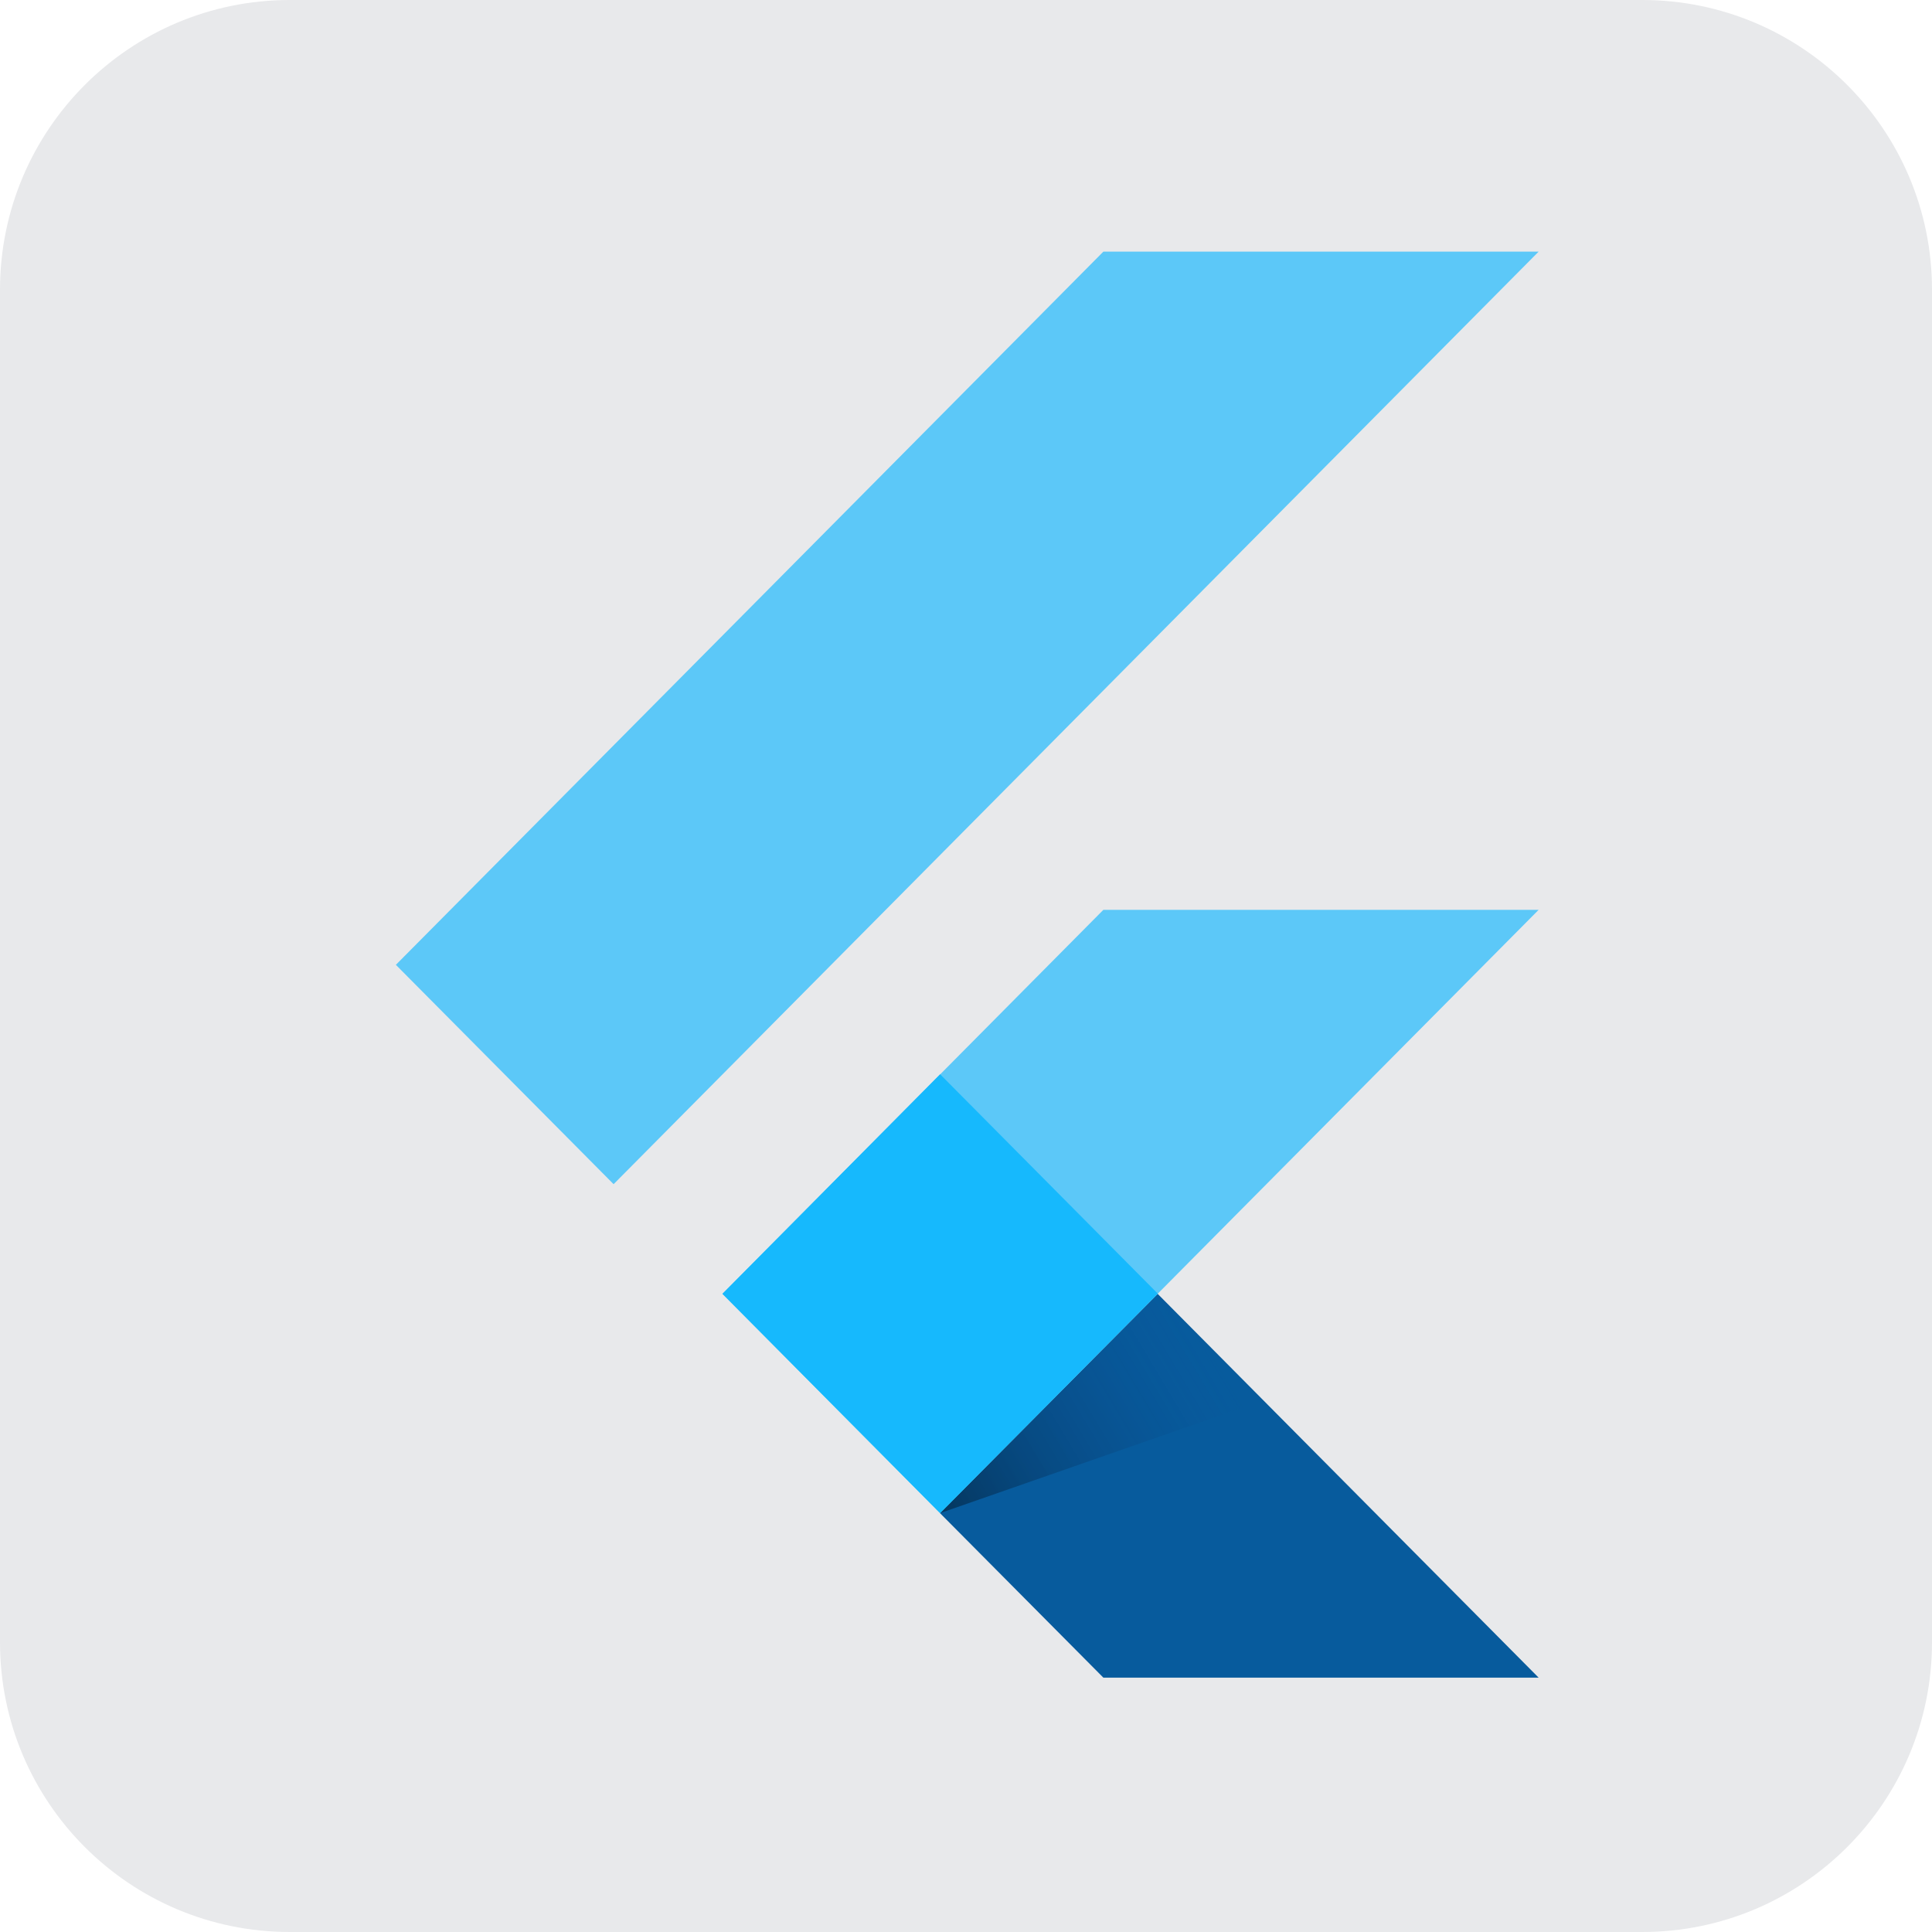
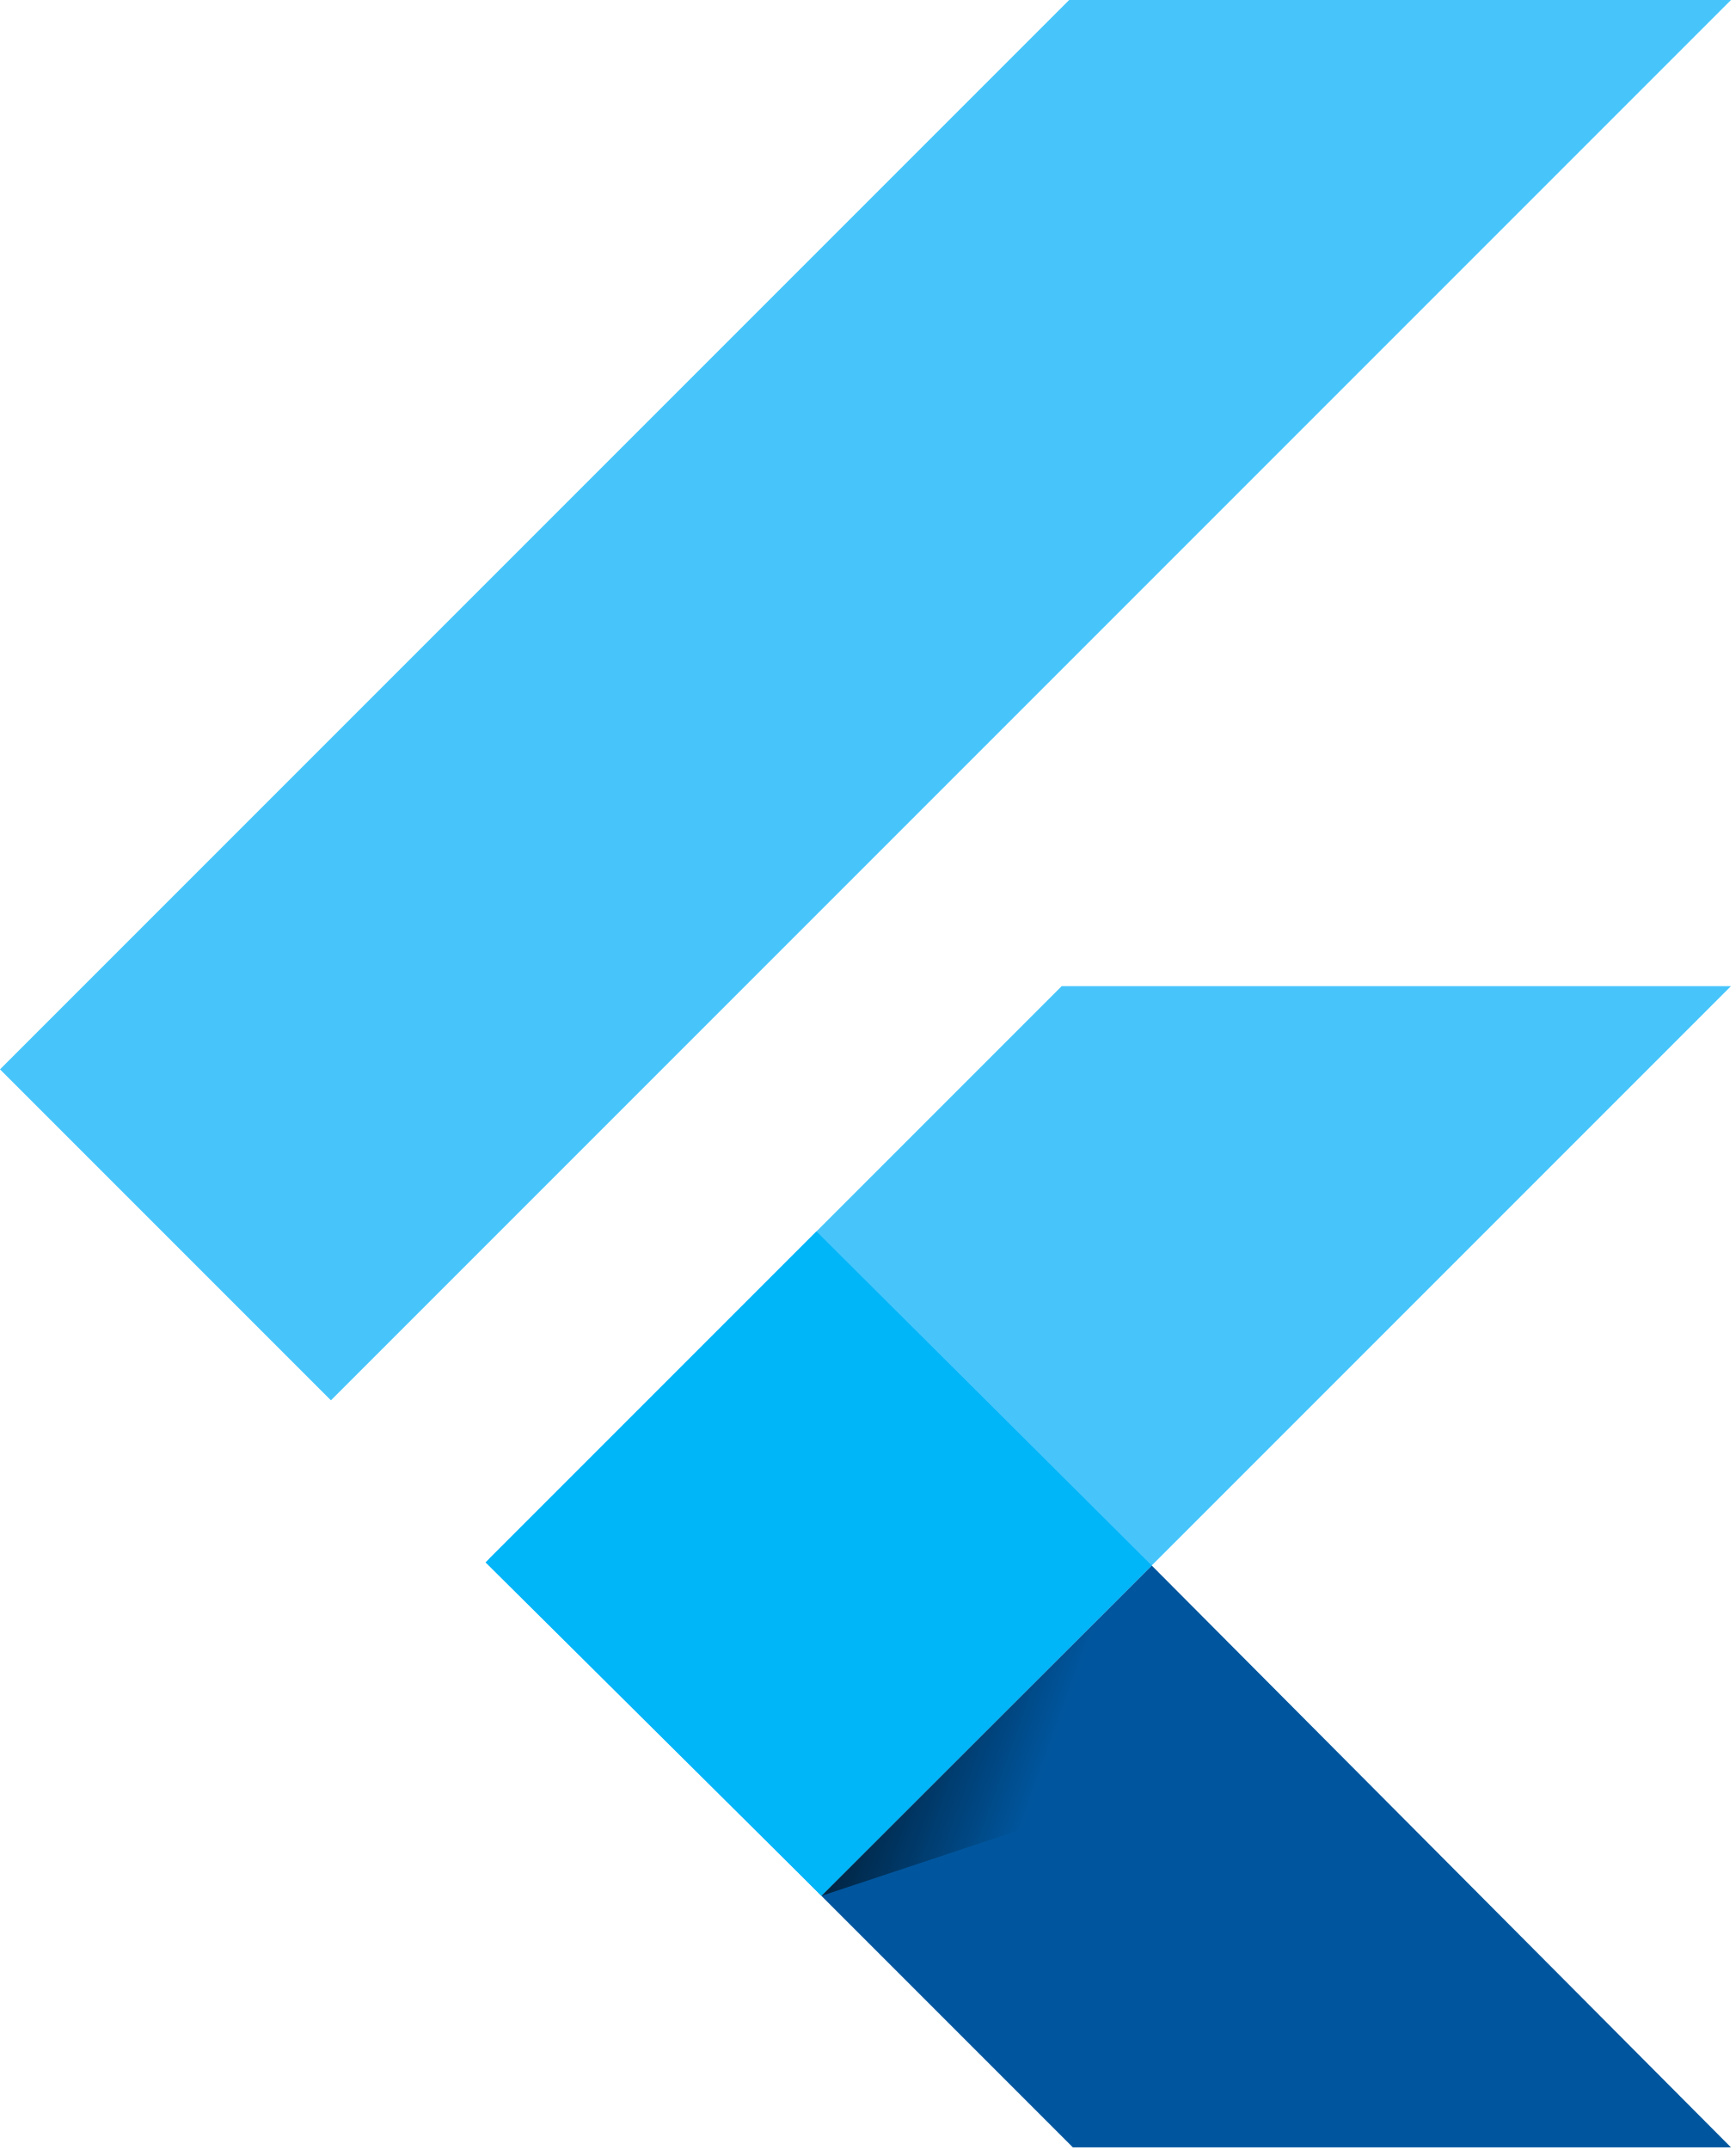
- <svg xmlns="http://www.w3.org/2000/svg" aria-label="Flutter" role="img" viewBox="0 0 512 512">
-   <rect width="512" height="512" rx="15%" fill="#e8e9eb" />
-   <defs>
-     <linearGradient id="f" x1="249" x2="321" y1="401" y2="358" gradientUnits="userSpaceOnUse">
-       <stop stop-opacity=".4" />
-       <stop stop-color="#124793" stop-opacity="0" offset="1" />
-     </linearGradient>
-   </defs>
-   <g fill="#5cc8f8">
-     <path d="M191.45,342.89,249.11,401,407.75,241.12H292.4Z" />
-     <path d="M292.4,66.69H407.75L162.61,313.82l-57.7-58.13Z" />
-   </g>
-   <path fill="#075b9d" d="M249.11,401l43.29,43.59H407.75L306.8,342.89Z" />
-   <path d="M334.67,371.16,306.8,342.89,249.11,401Z" fill="url(#f)" />
-   <path d="M191.45,342.87l57.69-58.18,57.7,58.15L249.14,401Z" fill="#16b9fd" />
+ <svg xmlns="http://www.w3.org/2000/svg" height="317" preserveAspectRatio="xMidYMid" viewBox="0 0 256 317" width="256">
+   <linearGradient id="a" x1="3.952%" x2="75.897%" y1="26.993%" y2="52.919%">
+     <stop offset="0" />
+     <stop offset="1" stop-opacity="0" />
+   </linearGradient>
+   <path d="m157.666.001-157.665 157.665 48.8 48.8 206.467-206.466z" fill="#47c5fb" />
+   <path d="m156.567 145.397-84.418 84.418 48.984 49.716 48.71-48.71 85.425-85.424z" fill="#47c5fb" />
+   <path d="m121.133 279.531 37.082 37.082h97.053l-85.425-85.792z" fill="#00569e" />
+   <path d="m71.6 230.364 48.802-48.802 49.441 49.259-48.709 48.71z" fill="#00b5f8" />
+   <path d="m121.133 279.531 40.56-13.459 4.029-31.131z" fill="url(#a)" fill-opacity=".8" />
</svg>
